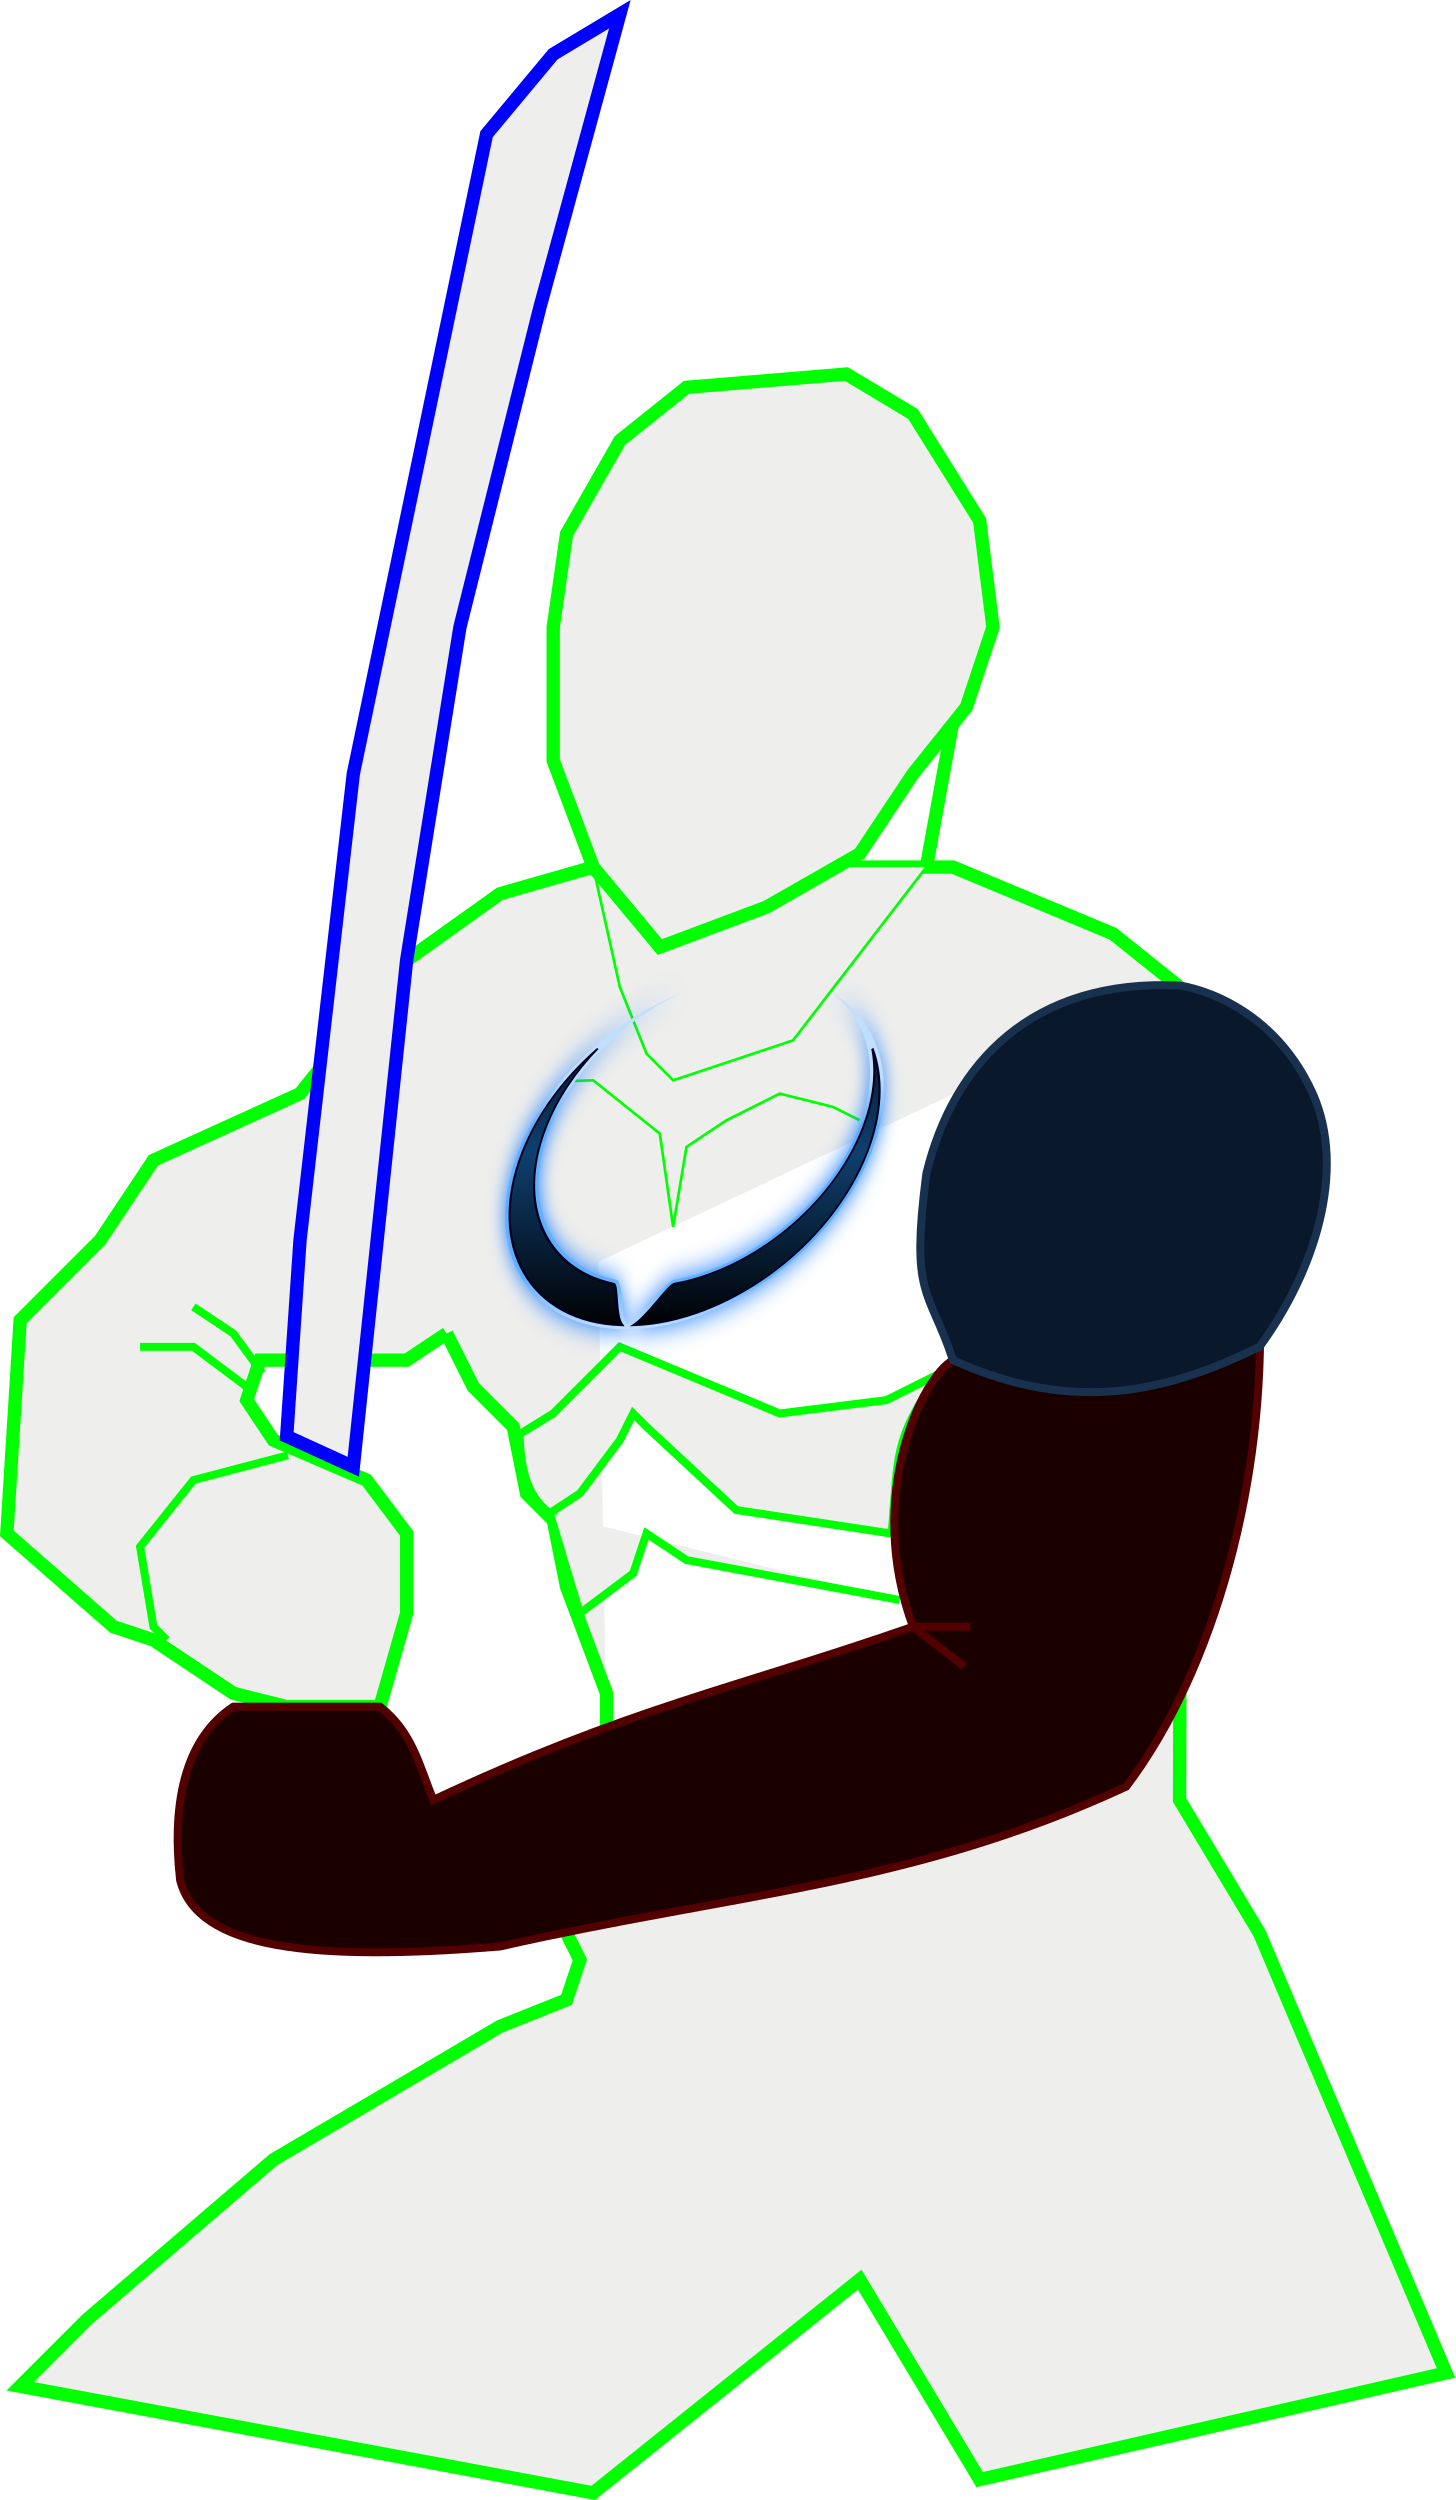
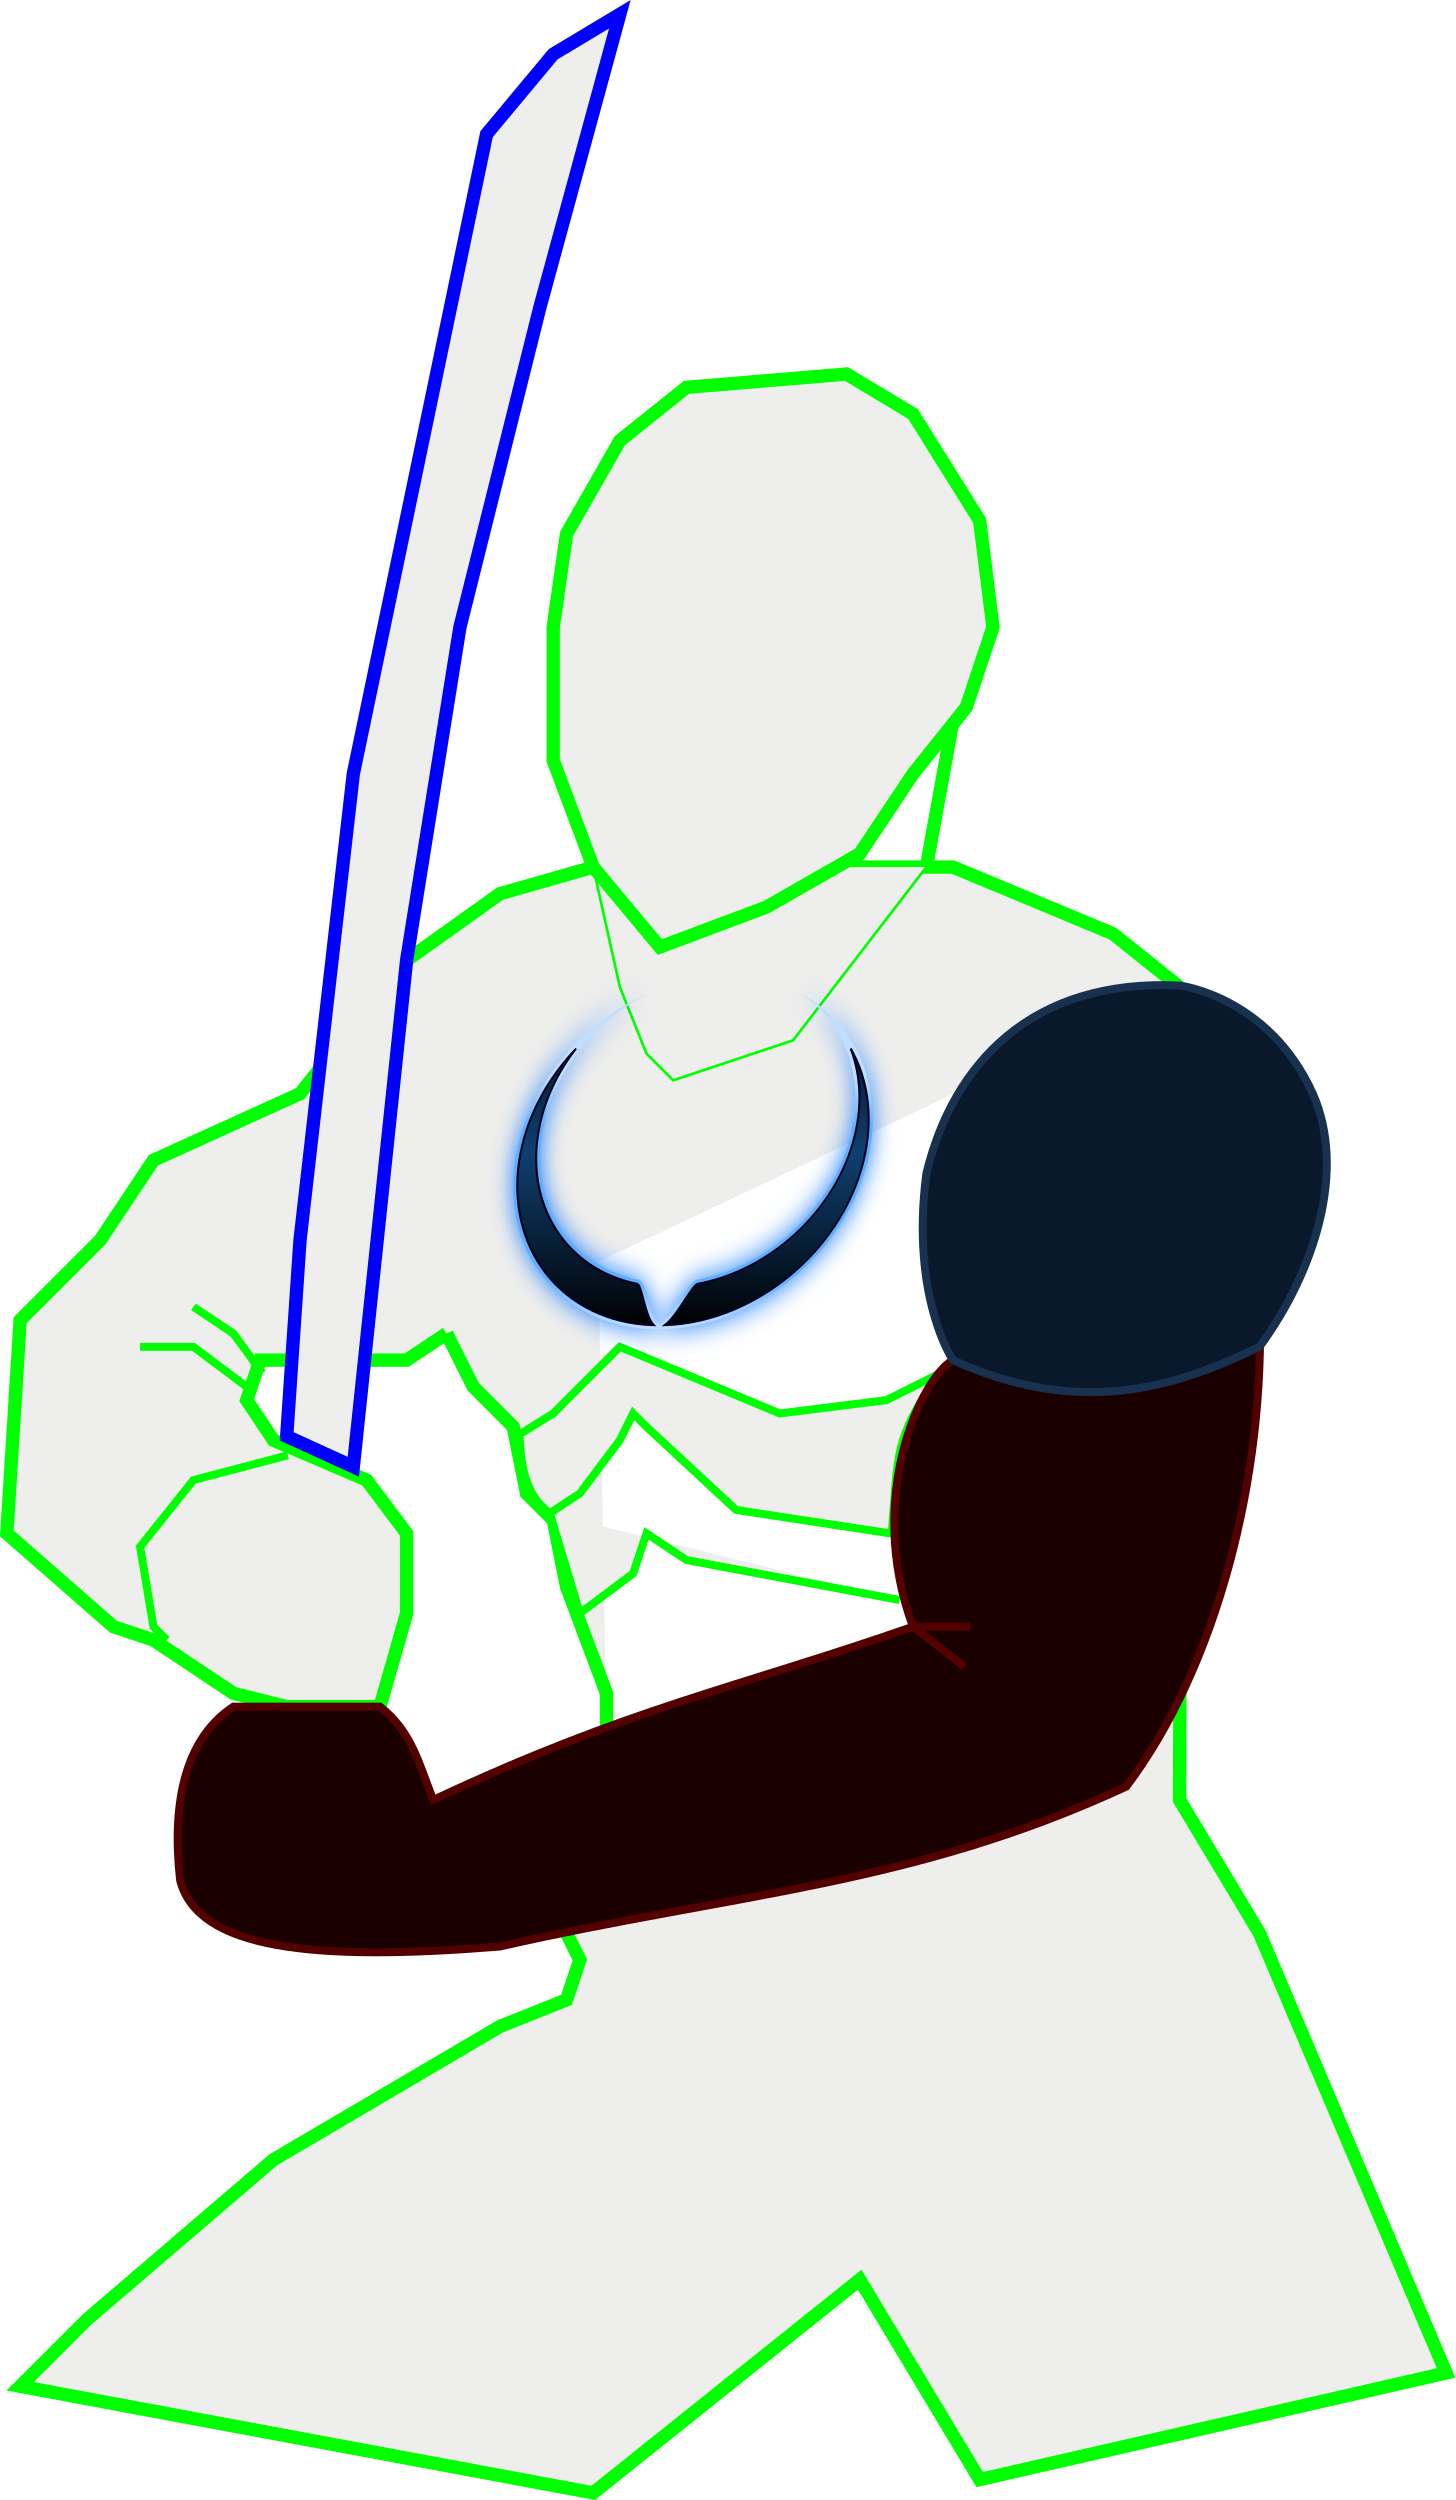
<svg xmlns="http://www.w3.org/2000/svg" xmlns:ns1="http://www.openswatchbook.org/uri/2009/osb" xmlns:xlink="http://www.w3.org/1999/xlink" width="546.031" height="938" id="svg2" version="1.1">
  <defs id="defs4">
    <linearGradient ns1:paint="solid" id="linearGradient3905">
      <stop offset="0" style="stop-color:#313131;stop-opacity:1;" id="stop3907" />
    </linearGradient>
    <linearGradient ns1:paint="solid" id="linearGradient3901">
      <stop offset="0" style="stop-color:#1e1e1e;stop-opacity:1;" id="stop3903" />
    </linearGradient>
    <linearGradient ns1:paint="solid" id="linearGradient3897">
      <stop offset="0" style="stop-color:#b1b1b1;stop-opacity:1;" id="stop3899" />
    </linearGradient>
    <linearGradient ns1:paint="solid" id="linearGradient3893">
      <stop offset="0" style="stop-color:#9c9c9c;stop-opacity:1;" id="stop3895" />
    </linearGradient>
    <linearGradient ns1:paint="solid" id="linearGradient3878">
      <stop offset="0" style="stop-color:#21466b;stop-opacity:1;" id="stop3880" />
    </linearGradient>
    <linearGradient ns1:paint="solid" id="linearGradient3874">
      <stop offset="0" style="stop-color:#1f3950;stop-opacity:1;" id="stop3876" />
    </linearGradient>
    <linearGradient ns1:paint="solid" id="linearGradient3870">
      <stop offset="0" style="stop-color:#4c3450;stop-opacity:1;" id="stop3872" />
    </linearGradient>
    <linearGradient ns1:paint="solid" id="linearGradient3866">
      <stop offset="0" style="stop-color:#371f3d;stop-opacity:1;" id="stop3868" />
    </linearGradient>
    <linearGradient ns1:paint="solid" id="linearGradient3851">
      <stop offset="0" style="stop-color:#18314e;stop-opacity:1;" id="stop3853" />
    </linearGradient>
    <linearGradient ns1:paint="solid" id="linearGradient3836">
      <stop offset="0" style="stop-color:#0a182b;stop-opacity:1;" id="stop3838" />
    </linearGradient>
    <linearGradient ns1:paint="solid" id="linearGradient3821">
      <stop offset="0" style="stop-color:#520000;stop-opacity:1;" id="stop3823" />
    </linearGradient>
    <linearGradient ns1:paint="solid" id="linearGradient3813">
      <stop offset="0" style="stop-color:#1b0000;stop-opacity:1;" id="stop3815" />
      <stop id="stop3817" style="stop-color:#1b0000;stop-opacity:1;" offset="1" />
    </linearGradient>
    <linearGradient ns1:paint="solid" id="linearGradient3798">
      <stop offset="0" style="stop-color:#38650b;stop-opacity:1;" id="stop3800" />
    </linearGradient>
    <linearGradient ns1:paint="solid" id="linearGradient3783">
      <stop offset="0" style="stop-color:#214103;stop-opacity:1;" id="stop3785" />
    </linearGradient>
    <linearGradient ns1:paint="solid" id="linearGradient3779">
      <stop offset="0" style="stop-color:#bd5d00;stop-opacity:1;" id="stop3781" />
    </linearGradient>
    <linearGradient ns1:paint="solid" id="linearGradient3775">
      <stop offset="0" style="stop-color:#8e3f00;stop-opacity:1;" id="stop3777" />
    </linearGradient>
    <linearGradient id="linearGradient3698">
      <stop style="stop-color:#000000;stop-opacity:1;" offset="0" id="stop3700" />
      <stop id="stop3706" offset="0.5" style="stop-color:#0f3f6f;stop-opacity:1;" />
      <stop style="stop-color:#000000;stop-opacity:1;" offset="1" id="stop3702" />
    </linearGradient>
    <linearGradient id="linearGradient3606">
      <stop style="stop-color:#bfdfff;stop-opacity:1;" offset="0" id="stop3608" />
      <stop id="stop3616" offset="0.2" style="stop-color:#5fafff;stop-opacity:1;" />
      <stop id="stop3614" offset="0.8" style="stop-color:#5fafff;stop-opacity:1;" />
      <stop style="stop-color:#bfdfff;stop-opacity:1;" offset="1" id="stop3610" />
    </linearGradient>
    <linearGradient id="linearGradient2987">
      <stop style="stop-color:#bfdfff;stop-opacity:1;" offset="0" id="stop2989" />
      <stop id="stop2991" offset="0.2" style="stop-color:#5fafff;stop-opacity:1;" />
      <stop id="stop2993" offset="0.8" style="stop-color:#5fafff;stop-opacity:1;" />
      <stop style="stop-color:#bfdfff;stop-opacity:1;" offset="1" id="stop2995" />
    </linearGradient>
    <linearGradient id="linearGradient3674">
      <stop style="stop-color:#000000;stop-opacity:1;" offset="0" id="stop3676" />
      <stop style="stop-color:#4f0700;stop-opacity:1;" offset="1" id="stop3678" />
    </linearGradient>
    <linearGradient id="linearGradient3666">
      <stop style="stop-color:#3f0f00;stop-opacity:1;" offset="0" id="stop3668" />
      <stop id="stop3671" offset="0.75" style="stop-color:#ff7f00;stop-opacity:1;" />
      <stop style="stop-color:#ff9f3f;stop-opacity:1;" offset="1" id="stop3670" />
    </linearGradient>
    <radialGradient xlink:href="#linearGradient3663" id="radialGradient3688" cx="24" cy="24" fx="24" fy="24" r="24" gradientUnits="userSpaceOnUse" />
    <linearGradient id="linearGradient3663">
      <stop style="stop-color:#00070f;stop-opacity:1;" offset="0" id="stop3667" />
      <stop id="stop3659" offset="0.94" style="stop-color:#00070f;stop-opacity:1;" />
      <stop id="stop3690" offset="1" style="stop-color:#00070f;stop-opacity:0;" />
    </linearGradient>
    <linearGradient gradientUnits="userSpaceOnUse" y2="440" x2="1024" y1="640" x1="1024" id="linearGradient4214" xlink:href="#linearGradient3699" />
    <linearGradient gradientUnits="userSpaceOnUse" y2="440" x2="1024" y1="640" x1="1024" id="linearGradient4204-6" xlink:href="#linearGradient3666-1" />
    <linearGradient gradientUnits="userSpaceOnUse" y2="440" x2="1024" y1="640" x1="1024" id="linearGradient4196-6" xlink:href="#linearGradient3674-5" />
    <radialGradient gradientUnits="userSpaceOnUse" r="256" fy="494" fx="1024" cy="494" cx="1024" id="radialGradient3687" xlink:href="#linearGradient3681" />
    <filter color-interpolation-filters="sRGB" id="filter3852">
      <feGaussianBlur id="feGaussianBlur3854" stdDeviation="7.25" />
    </filter>
    <linearGradient gradientUnits="userSpaceOnUse" y2="384" x2="1024" y1="640" x1="1024" id="linearGradient3836-1" xlink:href="#linearGradient3699" />
    <linearGradient gradientUnits="userSpaceOnUse" y2="384" x2="1024" y1="640" x1="1024" id="linearGradient3758" xlink:href="#linearGradient3698-7" />
    <linearGradient gradientTransform="translate(60,-1024)" gradientUnits="userSpaceOnUse" y2="1376" x2="1520" y1="1600" x1="1520" id="linearGradient3750" xlink:href="#linearGradient3698-7" />
    <linearGradient gradientTransform="translate(28,-1024)" gradientUnits="userSpaceOnUse" y2="1376" x2="1392" y1="1600" x1="1392" id="linearGradient3742" xlink:href="#linearGradient3698-7" />
    <linearGradient gradientTransform="translate(12,-1024)" gradientUnits="userSpaceOnUse" y2="1376" x2="1248" y1="1600" x1="1248" id="linearGradient3734" xlink:href="#linearGradient3698-7" />
    <linearGradient gradientTransform="translate(0,-1024)" gradientUnits="userSpaceOnUse" y2="1376" x2="768" y1="1600" x1="768" id="linearGradient3726" xlink:href="#linearGradient3698-7" />
    <linearGradient gradientTransform="translate(0,-1024)" gradientUnits="userSpaceOnUse" y2="1376" x2="576" y1="1600" x1="576" id="linearGradient3718" xlink:href="#linearGradient3698-7" />
    <linearGradient gradientTransform="translate(0,-1024)" gradientUnits="userSpaceOnUse" y2="1376" x2="400" y1="1600" x1="400" id="linearGradient3704" xlink:href="#linearGradient3698-7" />
    <linearGradient gradientUnits="userSpaceOnUse" y2="384" x2="1024" y1="592" x1="1024" id="linearGradient3680" xlink:href="#linearGradient3674-5" />
    <linearGradient gradientUnits="userSpaceOnUse" y2="384" x2="1024" y1="592" x1="1024" id="linearGradient3672" xlink:href="#linearGradient3666-1" />
    <linearGradient gradientTransform="translate(0,-1024)" gradientUnits="userSpaceOnUse" y2="1480" x2="1024" y1="1664" x1="1024" id="linearGradient3664" xlink:href="#linearGradient3606-6" />
    <linearGradient gradientTransform="translate(60,-1024)" gradientUnits="userSpaceOnUse" y2="1480" x2="1528" y1="1592" x1="1528" id="linearGradient3656" xlink:href="#linearGradient3606-6" />
    <linearGradient gradientTransform="translate(28,-1024)" gradientUnits="userSpaceOnUse" y2="1480" x2="1392" y1="1592" x1="1392" id="linearGradient3648" xlink:href="#linearGradient3606-6" />
    <linearGradient gradientTransform="translate(12,-1024)" gradientUnits="userSpaceOnUse" y2="1480" x2="1248" y1="1592" x1="1248" id="linearGradient3640" xlink:href="#linearGradient3606-6" />
    <linearGradient gradientTransform="translate(0,-1024)" gradientUnits="userSpaceOnUse" y2="1480" x2="776" y1="1592" x1="776" id="linearGradient3632" xlink:href="#linearGradient3606-6" />
    <linearGradient gradientTransform="translate(0,-1024)" gradientUnits="userSpaceOnUse" y2="1480" x2="584" y1="1592" x1="584" id="linearGradient3624" xlink:href="#linearGradient3606-6" />
    <linearGradient gradientTransform="translate(0,-1024)" gradientUnits="userSpaceOnUse" y2="1480" x2="408" y1="1592" x1="408" id="linearGradient3612" xlink:href="#linearGradient3606-6" />
    <linearGradient id="linearGradient3606-6">
      <stop id="stop3608-0" offset="0" style="stop-color:#bfdfff;stop-opacity:1;" />
      <stop style="stop-color:#5fafff;stop-opacity:1;" offset="0.2" id="stop3616-5" />
      <stop style="stop-color:#5fafff;stop-opacity:1;" offset="0.8" id="stop3614-1" />
      <stop id="stop3610-8" offset="1" style="stop-color:#bfdfff;stop-opacity:1;" />
    </linearGradient>
    <linearGradient id="linearGradient3666-1">
      <stop id="stop3668-2" offset="0" style="stop-color:#3f0f00;stop-opacity:1;" />
      <stop style="stop-color:#ff7f00;stop-opacity:1;" offset="0.75" id="stop3671-1" />
      <stop id="stop3670-6" offset="1" style="stop-color:#ff9f3f;stop-opacity:1;" />
    </linearGradient>
    <linearGradient id="linearGradient3674-5">
      <stop id="stop3676-4" offset="0" style="stop-color:#000000;stop-opacity:1;" />
      <stop id="stop3678-2" offset="1" style="stop-color:#3f0700;stop-opacity:1;" />
    </linearGradient>
    <linearGradient id="linearGradient3698-7">
      <stop id="stop3700-0" offset="0" style="stop-color:#000000;stop-opacity:1;" />
      <stop style="stop-color:#0f3f6f;stop-opacity:1;" offset="0.5" id="stop3706-5" />
      <stop id="stop3702-0" offset="1" style="stop-color:#000000;stop-opacity:1;" />
    </linearGradient>
    <linearGradient id="linearGradient3699">
      <stop style="stop-color:#3f0f00;stop-opacity:0.498;" offset="0" id="stop3701" />
      <stop id="stop3673" offset="0.75" style="stop-color:#ff7f00;stop-opacity:0.498;" />
      <stop style="stop-color:#ff9f3f;stop-opacity:0.498;" offset="1" id="stop3703" />
    </linearGradient>
    <linearGradient id="linearGradient3681">
      <stop style="stop-color:#1f7fff;stop-opacity:0;" offset="0" id="stop3691" />
      <stop id="stop3695" offset="0.31" style="stop-color:#1f7fff;stop-opacity:0;" />
      <stop style="stop-color:#1f7fff;stop-opacity:0.184;" offset="0.44" id="stop3689" />
      <stop id="stop3704" offset="0.85" style="stop-color:#1f7fff;stop-opacity:0;" />
      <stop id="stop3685" offset="1" style="stop-color:#1f7fff;stop-opacity:0;" />
    </linearGradient>
    <linearGradient xlink:href="#linearGradient3674-5" id="linearGradient4897" gradientUnits="userSpaceOnUse" x1="1024" y1="640" x2="1024" y2="440" gradientTransform="matrix(0.302643,0,0,0.302643,505.283,985.578)" />
    <linearGradient xlink:href="#linearGradient3666-1" id="linearGradient4899" gradientUnits="userSpaceOnUse" x1="1024" y1="640" x2="1024" y2="440" gradientTransform="matrix(0.302643,0,0,0.302643,505.283,985.578)" />
    <linearGradient xlink:href="#linearGradient3674-5" id="linearGradient4937" gradientUnits="userSpaceOnUse" x1="1024" y1="592" x2="1024" y2="384" gradientTransform="matrix(0.302643,0,0,0.302643,505.283,985.578)" />
    <linearGradient xlink:href="#linearGradient3666-1" id="linearGradient4939" gradientUnits="userSpaceOnUse" x1="1024" y1="592" x2="1024" y2="384" gradientTransform="matrix(0.302643,0,0,0.302643,505.283,985.578)" />
    <linearGradient xlink:href="#linearGradient3699" id="linearGradient4955" gradientUnits="userSpaceOnUse" x1="1024" y1="640" x2="1024" y2="384" />
    <linearGradient xlink:href="#linearGradient3674-5" id="linearGradient4957" gradientUnits="userSpaceOnUse" gradientTransform="matrix(0.302643,0,0,0.302643,505.283,985.578)" x1="1024" y1="592" x2="1024" y2="384" />
    <linearGradient xlink:href="#linearGradient3666-1" id="linearGradient4959" gradientUnits="userSpaceOnUse" gradientTransform="matrix(0.302643,0,0,0.302643,505.283,985.578)" x1="1024" y1="592" x2="1024" y2="384" />
    <linearGradient xlink:href="#linearGradient3606-6" id="linearGradient4961" gradientUnits="userSpaceOnUse" gradientTransform="translate(0,-1024)" x1="1024" y1="1664" x2="1024" y2="1480" />
    <linearGradient xlink:href="#linearGradient3698-7" id="linearGradient4963" gradientUnits="userSpaceOnUse" x1="1024" y1="640" x2="1024" y2="384" />
    <linearGradient xlink:href="#linearGradient3699" id="linearGradient4965" gradientUnits="userSpaceOnUse" x1="1024" y1="640" x2="1024" y2="440" />
    <linearGradient xlink:href="#linearGradient3674-5" id="linearGradient4967" gradientUnits="userSpaceOnUse" gradientTransform="matrix(0.302643,0,0,0.302643,505.283,985.578)" x1="1024" y1="640" x2="1024" y2="440" />
    <linearGradient xlink:href="#linearGradient3666-1" id="linearGradient4969" gradientUnits="userSpaceOnUse" gradientTransform="matrix(0.302643,0,0,0.302643,505.283,985.578)" x1="1024" y1="640" x2="1024" y2="440" />
    <filter color-interpolation-filters="sRGB" id="filter3675-9">
      <feGaussianBlur id="feGaussianBlur3677-6" stdDeviation="9.994" />
    </filter>
    <linearGradient xlink:href="#linearGradient3606-6-2" id="linearGradient4961-7" gradientUnits="userSpaceOnUse" gradientTransform="translate(0,-1024)" x1="1024" y1="1664" x2="1024" y2="1480" />
    <linearGradient id="linearGradient3606-6-2">
      <stop id="stop3608-0-3" offset="0" style="stop-color:#bfdfff;stop-opacity:1;" />
      <stop style="stop-color:#5fafff;stop-opacity:1;" offset="0.2" id="stop3616-5-2" />
      <stop style="stop-color:#5fafff;stop-opacity:1;" offset="0.8" id="stop3614-1-6" />
      <stop id="stop3610-8-4" offset="1" style="stop-color:#bfdfff;stop-opacity:1;" />
    </linearGradient>
    <linearGradient xlink:href="#linearGradient3698-7-2" id="linearGradient4963-5" gradientUnits="userSpaceOnUse" x1="1024" y1="640" x2="1024" y2="384" />
    <linearGradient id="linearGradient3698-7-2">
      <stop id="stop3700-0-3" offset="0" style="stop-color:#000000;stop-opacity:1;" />
      <stop style="stop-color:#0f3f6f;stop-opacity:1;" offset="0.5" id="stop3706-5-8" />
      <stop id="stop3702-0-9" offset="1" style="stop-color:#000000;stop-opacity:1;" />
    </linearGradient>
    <linearGradient y2="384" x2="1024" y1="640" x1="1024" gradientUnits="userSpaceOnUse" id="linearGradient4998" xlink:href="#linearGradient3698-7-2" />
    <filter color-interpolation-filters="sRGB" id="filter3675-90">
      <feGaussianBlur id="feGaussianBlur3677-5" stdDeviation="9.994" />
    </filter>
    <linearGradient xlink:href="#linearGradient3606-6-0" id="linearGradient4961-79" gradientUnits="userSpaceOnUse" gradientTransform="translate(0,-1024)" x1="1024" y1="1664" x2="1024" y2="1480" />
    <linearGradient id="linearGradient3606-6-0">
      <stop id="stop3608-0-8" offset="0" style="stop-color:#bfdfff;stop-opacity:1;" />
      <stop style="stop-color:#5fafff;stop-opacity:1;" offset="0.2" id="stop3616-5-1" />
      <stop style="stop-color:#5fafff;stop-opacity:1;" offset="0.8" id="stop3614-1-1" />
      <stop id="stop3610-8-40" offset="1" style="stop-color:#bfdfff;stop-opacity:1;" />
    </linearGradient>
    <linearGradient xlink:href="#linearGradient3698-7-6" id="linearGradient4963-54" gradientUnits="userSpaceOnUse" x1="1024" y1="640" x2="1024" y2="384" />
    <linearGradient id="linearGradient3698-7-6">
      <stop id="stop3700-0-1" offset="0" style="stop-color:#000000;stop-opacity:1;" />
      <stop style="stop-color:#0f3f6f;stop-opacity:1;" offset="0.5" id="stop3706-5-81" />
      <stop id="stop3702-0-8" offset="1" style="stop-color:#000000;stop-opacity:1;" />
    </linearGradient>
    <linearGradient y2="384" x2="1024" y1="640" x1="1024" gradientUnits="userSpaceOnUse" id="linearGradient4998-1" xlink:href="#linearGradient3698-7-6" />
    <linearGradient xlink:href="#linearGradient3821" id="linearGradient3946" gradientUnits="userSpaceOnUse" />
  </defs>
  <g id="layer1" transform="translate(-39.7126,-218.645)" style="display:inline">
    <path style="fill:#eeeeec;stroke:#00ff00;stroke-width:5;stroke-linecap:butt;stroke-linejoin:miter;stroke-miterlimit:4;stroke-opacity:1;stroke-dasharray:none" d="M 262.275,578.976 242.275,613.976 212.275,658.976 207.275,698.976 207.275,718.976 217.275,738.976 232.275,753.976 237.275,778.976 247.275,788.976 252.275,813.976 267.275,853.976 267.275,868.976" id="path3225" />
    <path style="fill:#eeeeec;stroke:#00ff00;stroke-width:5;stroke-linecap:butt;stroke-linejoin:miter;stroke-miterlimit:4;stroke-opacity:1;stroke-dasharray:none" d="M 482.275,588.976 457.275,568.976 397.275,543.976 262.275,543.976 227.275,553.976 192.275,578.976 152.275,628.976 97.275,653.976 77.275,683.976 47.275,713.976 42.275,793.976 82.275,828.976 97.275,833.976 127.275,853.976 147.275,858.976 182.275,858.976 192.275,823.976 192.275,793.976 177.275,773.976 142.275,758.976 132.275,743.976 137.275,728.976 192.275,728.976 207.275,718.976" id="path2896" />
    <path style="fill:#eeeeec;stroke:#00ff00;stroke-width:5;stroke-linecap:butt;stroke-linejoin:miter;stroke-miterlimit:4;stroke-opacity:1;stroke-dasharray:none" d="M 397.275,488.976 387.275,543.976" id="path3680" />
    <path style="fill:#eeeeec;stroke:#00ff00;stroke-width:5;stroke-linecap:butt;stroke-linejoin:miter;stroke-miterlimit:4;stroke-opacity:1;stroke-dasharray:none" d="M 482.454,833.976 482.275,893.976 512.275,943.976 582.275,1108.98 407.275,1148.98 362.275,1073.98 262.275,1153.98 47.275,1113.98 72.275,1088.98 142.275,1028.98 227.275,978.976 252.275,968.976 257.275,953.976 252.275,943.976" id="path3682" />
-     <path style="fill:#eeeeec;stroke:#0000ff;stroke-width:5;stroke-linecap:butt;stroke-linejoin:miter;stroke-miterlimit:4;stroke-opacity:1;stroke-dasharray:none" d="M 147.275,757.548 152.275,683.976 172.275,508.976 222.275,268.976 247.275,238.976 272.275,223.976 242.275,333.976 212.275,453.976 192.275,578.976 172.275,768.976 147.275,757.548 z" id="path3698" />
    <path style="fill:#eeeeec;stroke:#00ff00;stroke-width:1px;stroke-linecap:butt;stroke-linejoin:miter;stroke-opacity:1" d="M 387.275,543.976 337.275,608.976 292.275,623.976 282.275,613.976 272.275,588.976 262.275,543.976" id="path3700" />
-     <path style="fill:#eeeeec;stroke:#00ff00;stroke-width:1px;stroke-linecap:butt;stroke-linejoin:miter;stroke-opacity:1" d="M 251.918,624.333 262.275,623.976 287.275,643.976 292.275,678.976 297.275,648.976 312.275,638.976 332.275,628.976 352.275,633.976 362.275,638.976" id="path3702" />
    <path style="fill:#eeeeec;stroke:#00ff00;stroke-width:3;stroke-linecap:butt;stroke-linejoin:miter;stroke-miterlimit:4;stroke-opacity:1;stroke-dasharray:none" d="M 245.983,786.392 C 236.565,779.345 235.123,768.308 234.599,756.814 L 247.275,748.976 272.275,723.976 332.275,748.976 372.275,743.976 392.275,733.976 C 374.78,758.456 376.778,764.79 374.275,794.055 L 315.908,785.184 282.275,753.976 277.275,748.976 272.275,758.976 257.275,778.976 245.983,786.392 257.275,823.976 277.275,808.976 282.275,793.976 297.275,803.976 377.275,818.976" id="path3704" />
    <path style="fill:#eeeeec;stroke:#00ff00;stroke-width:3;stroke-linecap:butt;stroke-linejoin:miter;stroke-miterlimit:4;stroke-opacity:1;stroke-dasharray:none" d="M 147.737,764.659 112.275,773.976 92.275,798.976 97.275,828.976 102.275,833.976" id="path3708" />
    <path style="fill:#eeeeec;stroke:#00ff00;stroke-width:3;stroke-linecap:butt;stroke-linejoin:miter;stroke-miterlimit:4;stroke-opacity:1;stroke-dasharray:none" d="M 132.275,738.976 112.275,723.976 92.275,723.976" id="path3712" />
    <path style="fill:#eeeeec;stroke:#00ff00;stroke-width:3;stroke-linecap:butt;stroke-linejoin:miter;stroke-miterlimit:4;stroke-opacity:1;stroke-dasharray:none" d="M 138.141,733.849 127.275,718.976 112.275,708.976" id="path3714" />
    <path id="path3720" style="fill:url(#linearGradient3813);fill-opacity:1;stroke:url(#linearGradient3946);stroke-width:3;stroke-linecap:butt;stroke-linejoin:miter;stroke-miterlimit:4;stroke-opacity:1;stroke-dasharray:none" d="M 382.275,828.976 401.552,843.976 M 382.275,828.976 403.73,828.976 M 512.275,707.609 C 514.736,772.862 495.827,844.694 462.275,888.976 382.023,926.178 315.093,929.017 227.275,948.976 157.021,954.692 113.749,949.994 107.275,923.976 103.831,892.812 110.233,870.244 127.275,858.976 L 182.275,858.976 C 194.194,868.236 196.821,880.341 202.275,893.976 275.792,859.445 315.722,852.125 382.275,828.976 364.027,780.013 385.816,735.111 397.275,728.976" />
-     <path id="path3716" style="fill:url(#linearGradient3836);stroke:url(#linearGradient3851);stroke-width:3;stroke-linecap:butt;stroke-linejoin:miter;stroke-miterlimit:4;stroke-opacity:1;stroke-dasharray:none" d="M 532.275,628.976 C 515.784,592.43 482.275,588.412 482.275,588.412 426.989,585.769 397.391,617.335 387.275,658.976 381.267,705.635 388.138,701.565 397.275,728.976 443.804,750.074 479.146,740.1 512.275,723.976 533.075,695.61 545.017,657.621 532.275,628.976 z" />
+     <path id="path3716" style="fill:url(#linearGradient3836);stroke:url(#linearGradient3851);stroke-width:3;stroke-linecap:butt;stroke-linejoin:miter;stroke-miterlimit:4;stroke-opacity:1;stroke-dasharray:none" d="M 532.275,628.976 C 515.784,592.43 482.275,588.412 482.275,588.412 426.989,585.769 397.391,617.335 387.275,658.976 381.267,705.635 397.275,728.976 397.275,728.976 443.804,750.074 479.146,740.1 512.275,723.976 533.075,695.61 545.017,657.621 532.275,628.976 z" />
    <path style="fill:#eeeeec;fill-opacity:1;stroke:none" d="M 815.189,1057.61 C 772.4,1057.61 737.713,1092.29 737.713,1135.08 737.713,1177.87 772.4,1212.56 815.189,1212.56 857.977,1212.56 892.666,1177.87 892.666,1135.08 892.666,1092.29 857.977,1057.61 815.189,1057.61 z" id="BackgroundGlow" />
-     <g transform="matrix(0.517433,0,-0.200872,0.517433,-126.684,386.25)" id="Ring-9">
+     <g transform="matrix(0.517433,0,-0.10145,0.517433,-178.199,386.25)" id="Ring-9">
      <path id="RingGlow-1" d="M 969.281,396.281 C 925.981,416.811 896,460.923 896,512 896,582.656 953.344,640 1024,640 1094.66,640 1152,582.656 1152,512 1152,460.923 1122.02,416.811 1078.72,396.281 1112.89,415.467 1136,452.044 1136,494 1136,548.546 1096.94,594.017 1045.28,603.969 1038.39,605.297 1030,636 1024,636 1018,636 1009.61,605.297 1002.72,603.969 951.063,594.017 912,548.546 912,494 912,452.044 935.106,415.467 969.281,396.281 z" style="fill:#1f7fff;fill-opacity:1;stroke:none;filter:url(#filter3675-90)" />
      <path style="fill:url(#linearGradient4961-79);fill-opacity:1;stroke:none" d="M 969.281,396.281 C 925.981,416.811 896,460.923 896,512 896,582.656 953.344,640 1024,640 1094.66,640 1152,582.656 1152,512 1152,460.923 1122.02,416.811 1078.72,396.281 1112.89,415.467 1136,452.044 1136,494 1136,548.546 1096.94,594.017 1045.28,603.969 1038.39,605.297 1030,636 1024,636 1018,636 1009.61,605.297 1002.72,603.969 951.063,594.017 912,548.546 912,494 912,452.044 935.106,415.467 969.281,396.281 z" id="RingBorder-6" />
      <path style="fill:url(#linearGradient4998-1);fill-opacity:1;stroke:#00001f;stroke-width:1.5;stroke-linejoin:miter;stroke-miterlimit:4;stroke-opacity:1;stroke-dasharray:none" d="M 924.437,436.406 C 908.475,457.398 899,483.594 899,512 899,579.695 952.819,634.885 1020,637 1012,630 1006,608 1002,607 948.966,596.77 909,550.02 909,494 909,473.019 914.623,453.34 924.437,436.406 z M 1123.56,436.406 C 1133.38,453.34 1139,473.019 1139,494 1139,550.02 1099.03,596.77 1046,607 1042,608 1036,630 1028,637 1095.18,634.885 1149,579.695 1149,512 1149,483.594 1139.52,457.398 1123.56,436.406 z" id="RingBody-1" />
    </g>
    <path style="fill:#eeeeec;stroke:#00ff00;stroke-width:5;stroke-linecap:butt;stroke-linejoin:miter;stroke-miterlimit:4;stroke-opacity:1;stroke-dasharray:none" d="M 262.275,543.976 287.275,573.976 327.275,558.976 362.275,538.976 382.275,508.976 402.275,483.976 412.275,453.976 407.275,413.976 382.275,373.976 357.275,358.976 297.275,363.976 272.275,383.976 252.275,418.976 247.275,453.976 247.275,503.976 262.275,543.976 z" id="path3678" />
+     <path style="fill:#eeeeec;stroke:#0000ff;stroke-width:5;stroke-linecap:butt;stroke-linejoin:miter;stroke-miterlimit:4;stroke-opacity:1;stroke-dasharray:none" d="M 147.275,757.548 152.275,683.976 172.275,508.976 222.275,268.976 247.275,238.976 272.275,223.976 242.275,333.976 212.275,453.976 192.275,578.976 172.275,768.976 147.275,757.548 z" id="path3698" />
  </g>
  <g id="layer3" style="display:none">
    <path transform="translate(-39.7126,-218.645)" style="fill:url(#linearGradient3897);stroke:url(#linearGradient3893);stroke-width:3;stroke-linecap:butt;stroke-linejoin:miter;stroke-miterlimit:4;stroke-opacity:1;stroke-dasharray:none;display:inline" d="M 227.275,893.976 217.275,913.976 222.275,948.976 212.275,948.976 212.275,923.976 212.275,903.976 222.275,893.976 212.275,893.976 202.275,908.976 202.275,948.976 197.275,948.976 192.275,923.976 197.275,908.976 207.275,893.976 202.275,893.976 187.275,908.976 187.275,938.976 192.275,948.976" id="path3722" />
  </g>
  <g id="layer2" style="display:none">
    <path transform="translate(-39.7126,-218.645)" style="fill:none;stroke:#00ff00;stroke-width:3;stroke-linecap:butt;stroke-linejoin:miter;stroke-miterlimit:4;stroke-opacity:1;stroke-dasharray:none" d="M 257.275,958.976 292.275,983.976 337.275,998.976 397.275,998.976 457.275,968.976 507.275,933.976 482.275,893.976 407.275,923.976 382.275,923.976" id="path3684" />
    <g id="g4945" transform="matrix(0.622887,0,0,0.622887,-174.623,27.084)">
      <path transform="matrix(0.302643,0,0,0.302643,505.283,985.578)" style="fill:url(#linearGradient4955);fill-opacity:1;fill-rule:evenodd;stroke:none;filter:url(#filter3852)" d="M 963.156,392.594 C 921.079,414.097 891.651,457.242 890.063,507.781 888.258,565.21 922.94,615.378 973.156,636 939.219,629.528 908.753,631.347 903.031,615.375 893.971,590.083 867.292,595.842 867.531,620.656 851.614,620.102 826.02,613.828 801.156,643.781 800.833,574.456 889.859,592.399 869.5,551.562 858.043,528.581 822.381,547.937 836.281,563.281 792.55,571.913 757.604,555.327 692.5,587 750.404,499.485 875.679,537.691 869.875,490.031 865.427,453.503 810.801,472.149 829.531,495.969 796.672,507.118 736.734,472.304 643.5,489.969 730.379,418.163 889.141,476.429 895.75,430.187 900.97,393.664 847.116,392.791 848.781,422.875 779.271,388.661 758.01,415.928 666.125,385.062 772.924,383.665 871.398,345.039 963.156,392.594 z M 816.969,438.344 C 744.83,434.239 749.141,445.063 711.219,441.25 720.791,406.273 627.821,423.068 686.313,445.437 563.951,439.392 566.116,486.758 443.094,463.969 582.004,449.501 694.809,368.232 816.969,438.344 z M 617.75,498.219 C 584.131,513.037 563.737,540.707 493.781,534.687 540.962,536.905 577.436,478.919 617.75,498.219 z M 804.063,511.25 C 732.304,518.963 756.42,531.982 721.781,534.437 726.113,500.541 645.152,528.171 700.063,541.531 590.629,557.314 616.746,601.348 503.531,585.906 618.156,570.911 649.505,464.444 804.063,511.25 z M 829.594,582.656 C 795.948,592.415 804.059,601.999 785.938,605.562 778.986,569.713 716.216,624.556 773.438,620.812 711.818,631.384 724.628,663.943 662.031,655.969 718.366,641.805 730.153,555.075 829.594,582.656 z M 676.438,605.531 C 650.589,620.673 653.591,636.318 590.25,641.219 623.189,641.029 650.833,588.63 676.438,605.531 z M 1084.84,392.594 C 1126.92,414.097 1156.35,457.242 1157.94,507.781 1159.74,565.21 1125.06,615.378 1074.84,636 1108.78,629.528 1139.25,631.347 1144.97,615.375 1154.03,590.083 1180.71,595.842 1180.47,620.656 1196.39,620.102 1221.98,613.828 1246.84,643.781 1247.17,574.456 1158.14,592.398 1178.5,551.562 1189.96,528.581 1225.62,547.937 1211.72,563.281 1255.45,571.913 1290.4,555.327 1355.5,587 1297.6,499.485 1172.32,537.691 1178.13,490.031 1182.57,453.503 1237.2,472.149 1218.47,495.969 1251.33,507.118 1311.27,472.304 1404.5,489.969 1317.62,418.163 1158.86,476.429 1152.25,430.187 1147.03,393.664 1200.88,392.791 1199.22,422.875 1268.73,388.661 1289.99,415.928 1381.88,385.062 1275.08,383.664 1176.6,345.039 1084.84,392.594 z M 1231.03,438.344 C 1303.17,434.239 1298.86,445.063 1336.78,441.25 1327.21,406.273 1420.18,423.068 1361.69,445.437 1484.05,439.392 1481.88,486.758 1604.91,463.969 1466,449.501 1353.19,368.232 1231.03,438.344 z M 1430.25,498.219 C 1463.87,513.037 1484.26,540.707 1554.22,534.687 1507.04,536.905 1470.56,478.919 1430.25,498.219 z M 1243.94,511.25 C 1315.7,518.963 1291.58,531.982 1326.22,534.437 1321.89,500.541 1402.85,528.171 1347.94,541.531 1457.37,557.314 1431.25,601.348 1544.47,585.906 1429.84,570.911 1398.5,464.444 1243.94,511.25 z M 1218.41,582.656 C 1252.05,592.415 1243.94,601.999 1262.06,605.562 1269.01,569.713 1331.78,624.556 1274.56,620.812 1336.18,631.384 1323.37,663.943 1385.97,655.969 1329.63,641.805 1317.85,555.075 1218.41,582.656 z M 1371.56,605.531 C 1397.41,620.673 1394.41,636.318 1457.75,641.219 1424.81,641.029 1397.17,588.63 1371.56,605.531 z" id="PhoenixWingsGlow" />
      <path id="PhoenixWings" d="M 796.775,1104.39 C 784.041,1110.9 775.135,1123.96 774.654,1139.25 774.108,1156.63 784.604,1171.82 799.802,1178.06 789.531,1176.1 780.311,1176.65 778.579,1171.82 775.837,1164.16 767.763,1165.91 767.835,1173.42 763.018,1173.25 755.272,1171.35 747.747,1180.41 747.65,1159.43 774.593,1164.86 768.431,1152.5 764.964,1145.55 754.171,1151.41 758.378,1156.05 745.143,1158.66 734.567,1153.64 714.863,1163.23 732.388,1136.74 770.301,1148.31 768.545,1133.88 767.198,1122.83 750.666,1128.47 756.335,1135.68 746.39,1139.05 728.25,1128.52 700.034,1133.86 726.327,1112.13 774.375,1129.77 776.375,1115.77 777.955,1104.72 761.657,1104.45 762.161,1113.56 741.124,1103.2 734.689,1111.46 706.881,1102.11 739.203,1101.69 769.006,1090 796.775,1104.39 z M 752.533,1118.24 C 730.701,1117 732.005,1120.27 720.528,1119.12 723.425,1108.53 695.289,1113.62 712.991,1120.39 675.959,1118.56 676.614,1132.89 639.382,1125.99 681.422,1121.62 715.562,1097.02 752.533,1118.24 z M 692.241,1136.36 C 682.066,1140.85 675.894,1149.22 654.722,1147.4 669.001,1148.07 680.04,1130.52 692.241,1136.36 z M 748.627,1140.3 C 726.91,1142.64 734.208,1146.58 723.725,1147.32 725.036,1137.06 700.534,1145.43 717.152,1149.47 684.033,1154.25 691.937,1167.57 657.673,1162.9 692.364,1158.36 701.851,1126.14 748.627,1140.3 z M 756.354,1161.91 C 746.171,1164.87 748.626,1167.77 743.142,1168.85 741.038,1158 722.041,1174.6 739.359,1173.46 720.71,1176.66 724.587,1186.52 705.642,1184.1 722.691,1179.82 726.259,1153.57 756.354,1161.91 z M 710.002,1168.84 C 702.179,1173.42 703.088,1178.16 683.918,1179.64 693.887,1179.58 702.253,1163.72 710.002,1168.84 z M 833.602,1104.39 C 846.337,1110.9 855.244,1123.96 855.725,1139.25 856.27,1156.63 845.775,1171.82 830.576,1178.06 840.848,1176.1 850.069,1176.65 851.8,1171.82 854.542,1164.16 862.617,1165.91 862.544,1173.42 867.362,1173.25 875.107,1171.35 882.63,1180.41 882.73,1159.43 855.786,1164.86 861.948,1152.5 865.416,1145.55 876.208,1151.41 872.002,1156.05 885.236,1158.66 895.814,1153.64 915.516,1163.23 897.993,1136.74 860.077,1148.31 861.836,1133.88 863.18,1122.83 879.713,1128.47 874.044,1135.68 883.989,1139.05 902.13,1128.52 930.345,1133.86 904.051,1112.13 856.004,1129.77 854.003,1115.77 852.424,1104.72 868.721,1104.45 868.219,1113.56 889.255,1103.2 895.689,1111.46 923.499,1102.11 891.177,1101.69 861.373,1090 833.602,1104.39 z M 877.846,1118.24 C 899.678,1117 898.374,1120.27 909.85,1119.12 906.954,1108.53 935.091,1113.62 917.389,1120.39 954.42,1118.56 953.764,1132.89 990.998,1125.99 948.958,1121.62 914.816,1097.02 877.846,1118.24 z M 938.138,1136.36 C 948.313,1140.85 954.484,1149.22 975.657,1147.4 961.378,1148.07 950.338,1130.52 938.138,1136.36 z M 881.753,1140.3 C 903.47,1142.64 896.171,1146.58 906.654,1147.32 905.344,1137.06 929.846,1145.43 913.228,1149.47 946.346,1154.25 938.441,1167.57 972.706,1162.9 938.014,1158.36 928.529,1126.14 881.753,1140.3 z M 874.026,1161.91 C 884.207,1164.87 881.753,1167.77 887.237,1168.85 889.34,1158 908.337,1174.6 891.02,1173.46 909.669,1176.66 905.792,1186.52 924.737,1184.1 907.686,1179.82 904.121,1153.57 874.026,1161.91 z M 920.376,1168.84 C 928.199,1173.42 927.291,1178.16 946.461,1179.64 936.492,1179.58 928.127,1163.72 920.376,1168.84 z" style="fill:url(#linearGradient4957);fill-opacity:1;fill-rule:evenodd;stroke:url(#linearGradient4959);stroke-width:0.605;stroke-linejoin:round;stroke-miterlimit:4;stroke-dasharray:none" />
      <path transform="matrix(0.302643,0,0,0.302643,505.283,985.578)" style="fill:url(#linearGradient4965);fill-opacity:1;fill-rule:evenodd;stroke:none;filter:url(#filter3852)" d="M 1057.09,439.719 C 1023.09,445.203 979.582,487.664 937.187,521.781 L 989.312,497.719 959.187,529.75 985.219,517.562 C 976.674,534.405 977.589,563.539 949.469,569.281 964.111,583.772 982.927,594.062 1003.97,598.094 1014,600 1021,628 1024,628 1027,628 1034,600 1044.03,598.094 1065.88,593.907 1085.32,582.973 1100.19,567.594 1025.8,568.523 1030.5,493.046 1096.22,476.531 1091.15,471.808 1074.28,472.693 1060.47,474.875 1062.88,458.781 1085.7,451.073 1102.56,453.156 1092.92,443.378 1081.19,436.314 1061.72,444.437 L 1057.09,439.719 z M 1047.75,453.281 1052.81,458.281 C 1046.2,463.879 1040.33,464.251 1034.75,459.25 L 1047.75,453.281 z" id="PhoenixHeadGlow" />
      <path id="PhoenixHead" d="M 825.204,1118.66 C 814.914,1120.32 801.747,1133.17 788.916,1143.49 L 804.691,1136.21 795.574,1145.9 803.453,1142.21 C 800.867,1147.31 801.143,1156.13 792.633,1157.87 797.064,1162.25 802.759,1165.37 809.127,1166.59 812.163,1167.16 814.282,1175.64 815.189,1175.64 816.097,1175.64 818.216,1167.16 821.251,1166.59 827.864,1165.32 833.748,1162.01 838.248,1157.36 815.734,1157.64 817.157,1134.79 837.046,1129.8 835.512,1128.37 830.406,1128.64 826.227,1129.3 826.956,1124.42 833.863,1122.09 838.965,1122.72 836.048,1119.76 832.498,1117.63 826.605,1120.08 L 825.204,1118.66 z M 822.377,1122.76 823.909,1124.27 C 821.908,1125.97 820.132,1126.08 818.443,1124.57 L 822.377,1122.76 z" style="fill:url(#linearGradient4967);fill-opacity:1;fill-rule:evenodd;stroke:url(#linearGradient4969);stroke-width:0.605;stroke-linejoin:round;stroke-miterlimit:4;stroke-opacity:1;stroke-dasharray:none" />
      <g transform="matrix(0.302642,0,0,0.302642,505.284,985.579)" id="Ring">
        <path id="RingGlow" d="M 969.281,396.281 C 925.981,416.811 896,460.923 896,512 896,582.656 953.344,640 1024,640 1094.66,640 1152,582.656 1152,512 1152,460.923 1122.02,416.811 1078.72,396.281 1112.89,415.467 1136,452.044 1136,494 1136,548.546 1096.94,594.017 1045.28,603.969 1038.39,605.297 1030,636 1024,636 1018,636 1009.61,605.297 1002.72,603.969 951.063,594.017 912,548.546 912,494 912,452.044 935.106,415.467 969.281,396.281 z" style="fill:#1f7fff;fill-opacity:1;stroke:none;filter:url(#filter3675-9)" />
        <path style="fill:url(#linearGradient4961-7);fill-opacity:1;stroke:none" d="M 969.281,396.281 C 925.981,416.811 896,460.923 896,512 896,582.656 953.344,640 1024,640 1094.66,640 1152,582.656 1152,512 1152,460.923 1122.02,416.811 1078.72,396.281 1112.89,415.467 1136,452.044 1136,494 1136,548.546 1096.94,594.017 1045.28,603.969 1038.39,605.297 1030,636 1024,636 1018,636 1009.61,605.297 1002.72,603.969 951.063,594.017 912,548.546 912,494 912,452.044 935.106,415.467 969.281,396.281 z" id="RingBorder" />
        <path style="fill:url(#linearGradient4998);fill-opacity:1;stroke:#00001f;stroke-width:1.5;stroke-linejoin:miter;stroke-miterlimit:4;stroke-opacity:1;stroke-dasharray:none" d="M 924.437,436.406 C 908.475,457.398 899,483.594 899,512 899,579.695 952.819,634.885 1020,637 1012,630 1006,608 1002,607 948.966,596.77 909,550.02 909,494 909,473.019 914.623,453.34 924.437,436.406 z M 1123.56,436.406 C 1133.38,453.34 1139,473.019 1139,494 1139,550.02 1099.03,596.77 1046,607 1042,608 1036,630 1028,637 1095.18,634.885 1149,579.695 1149,512 1149,483.594 1139.52,457.398 1123.56,436.406 z" id="RingBody" />
      </g>
    </g>
  </g>
</svg>
